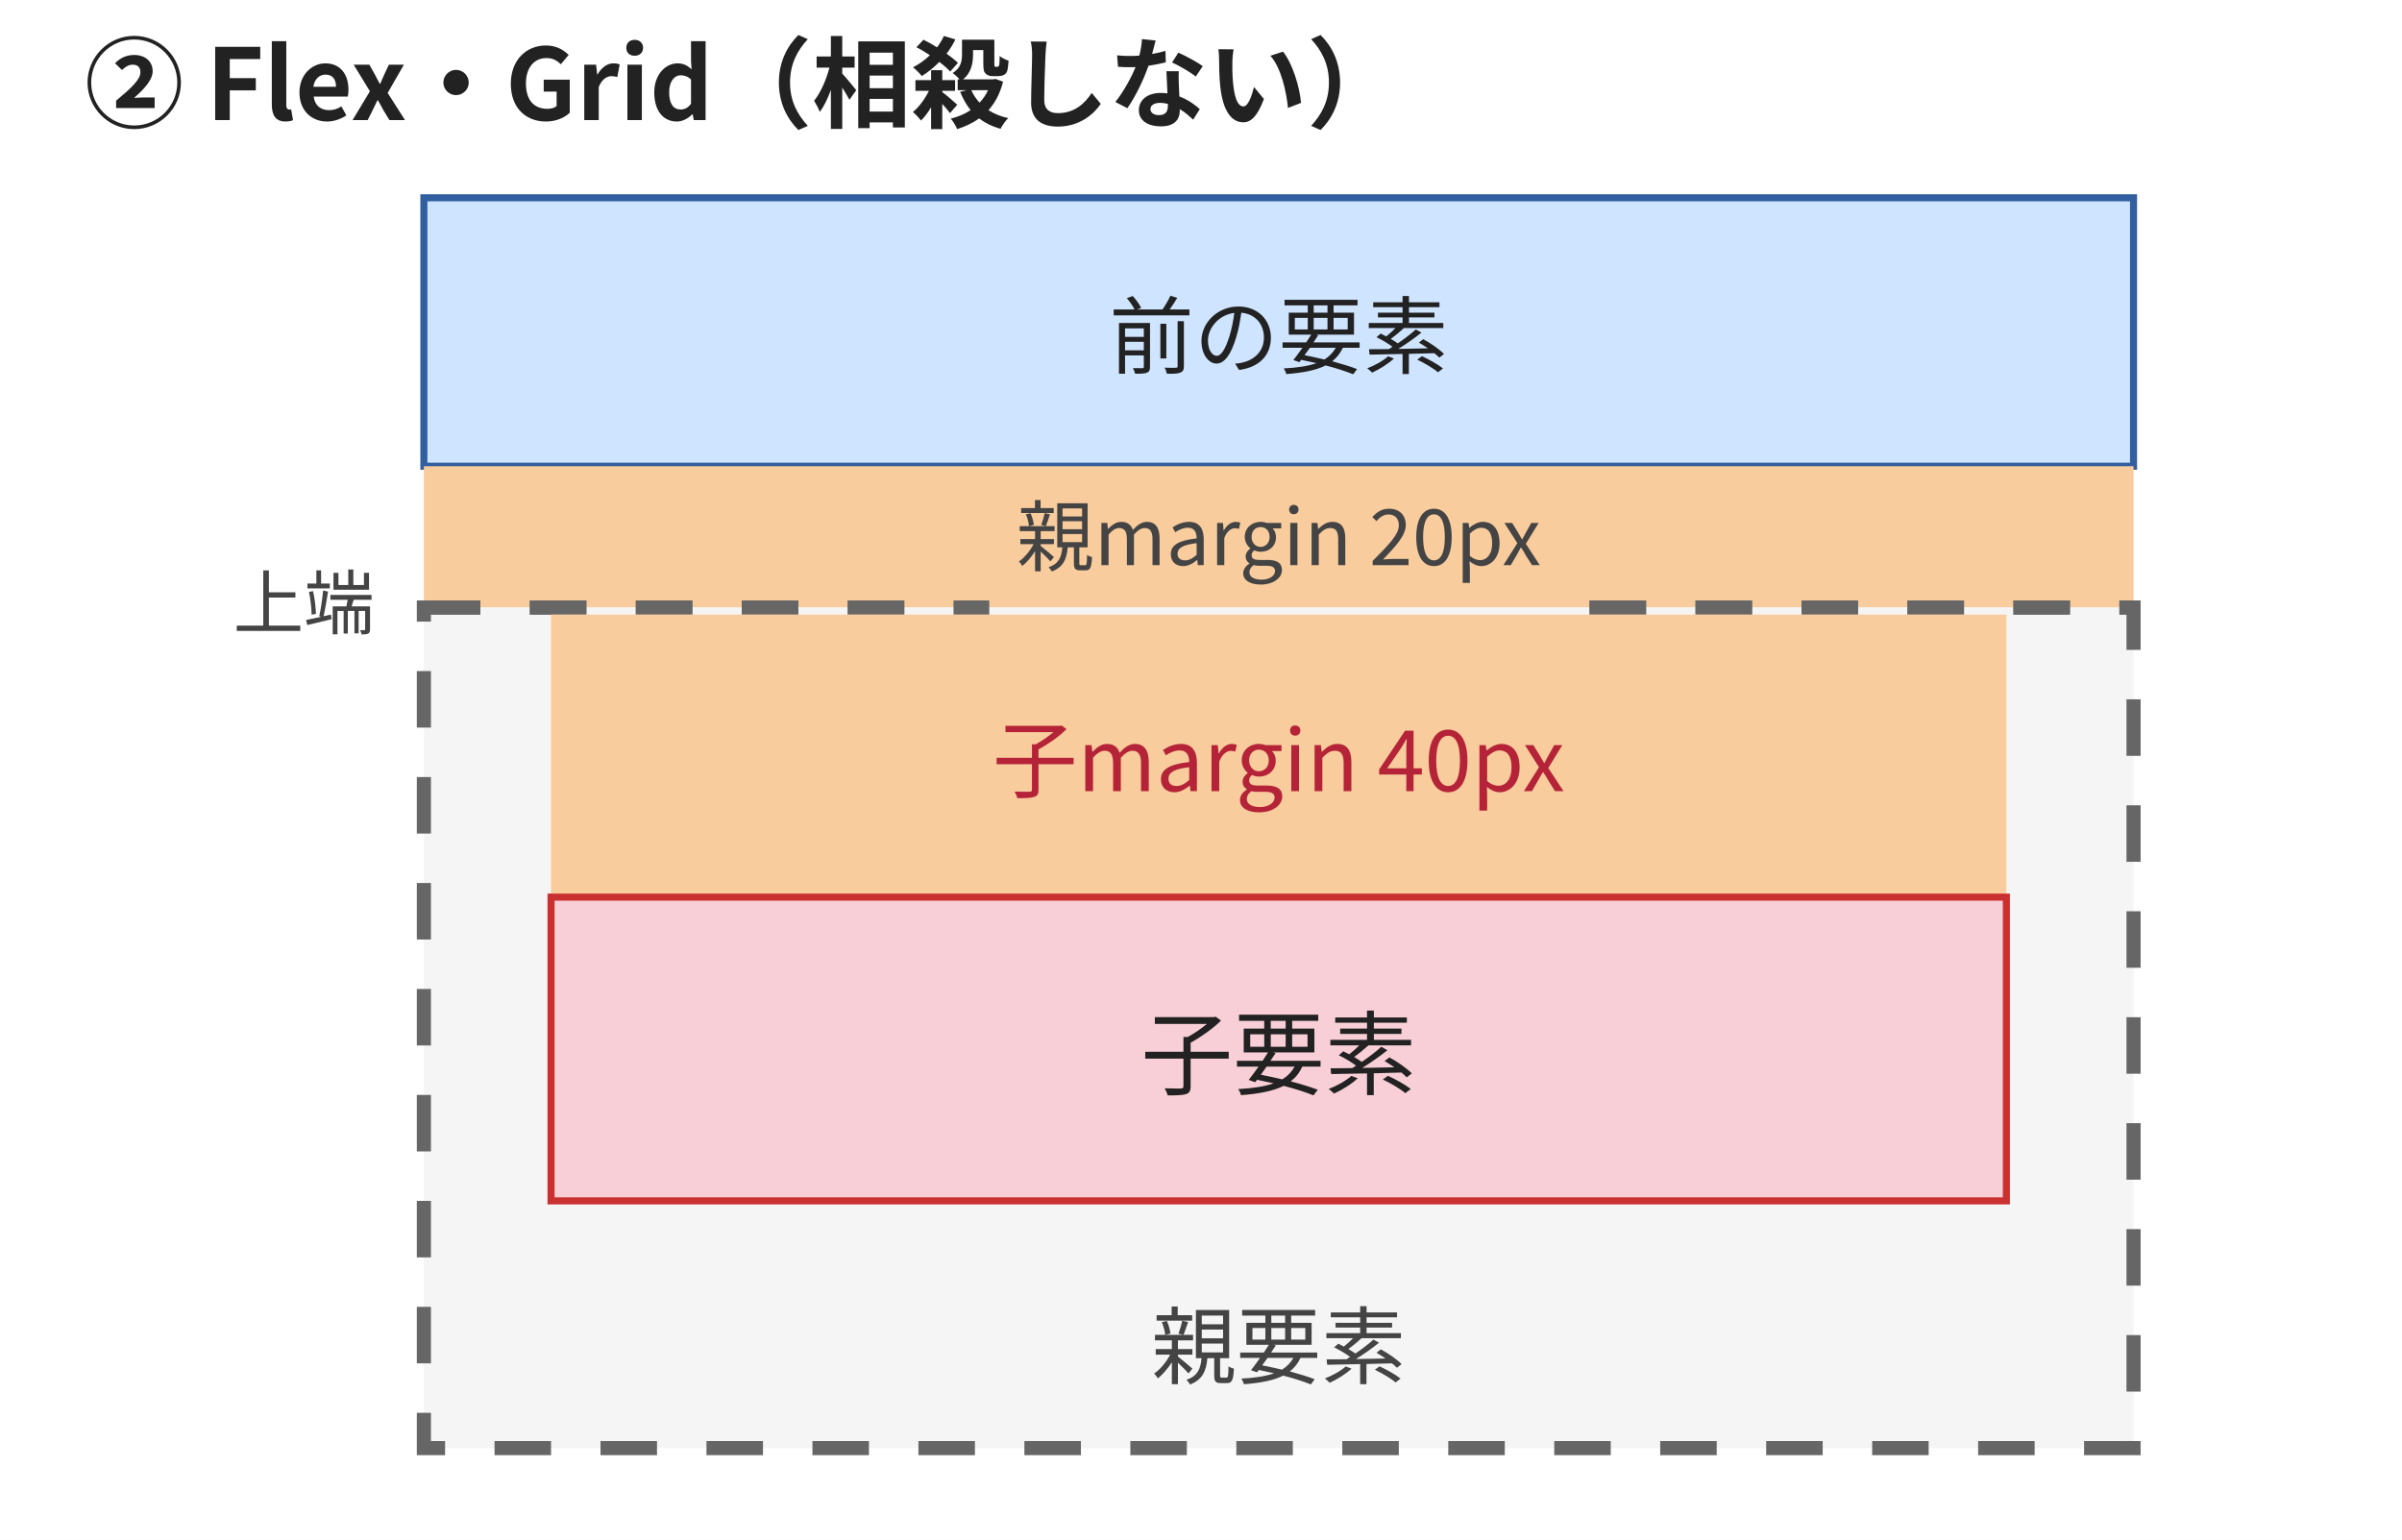
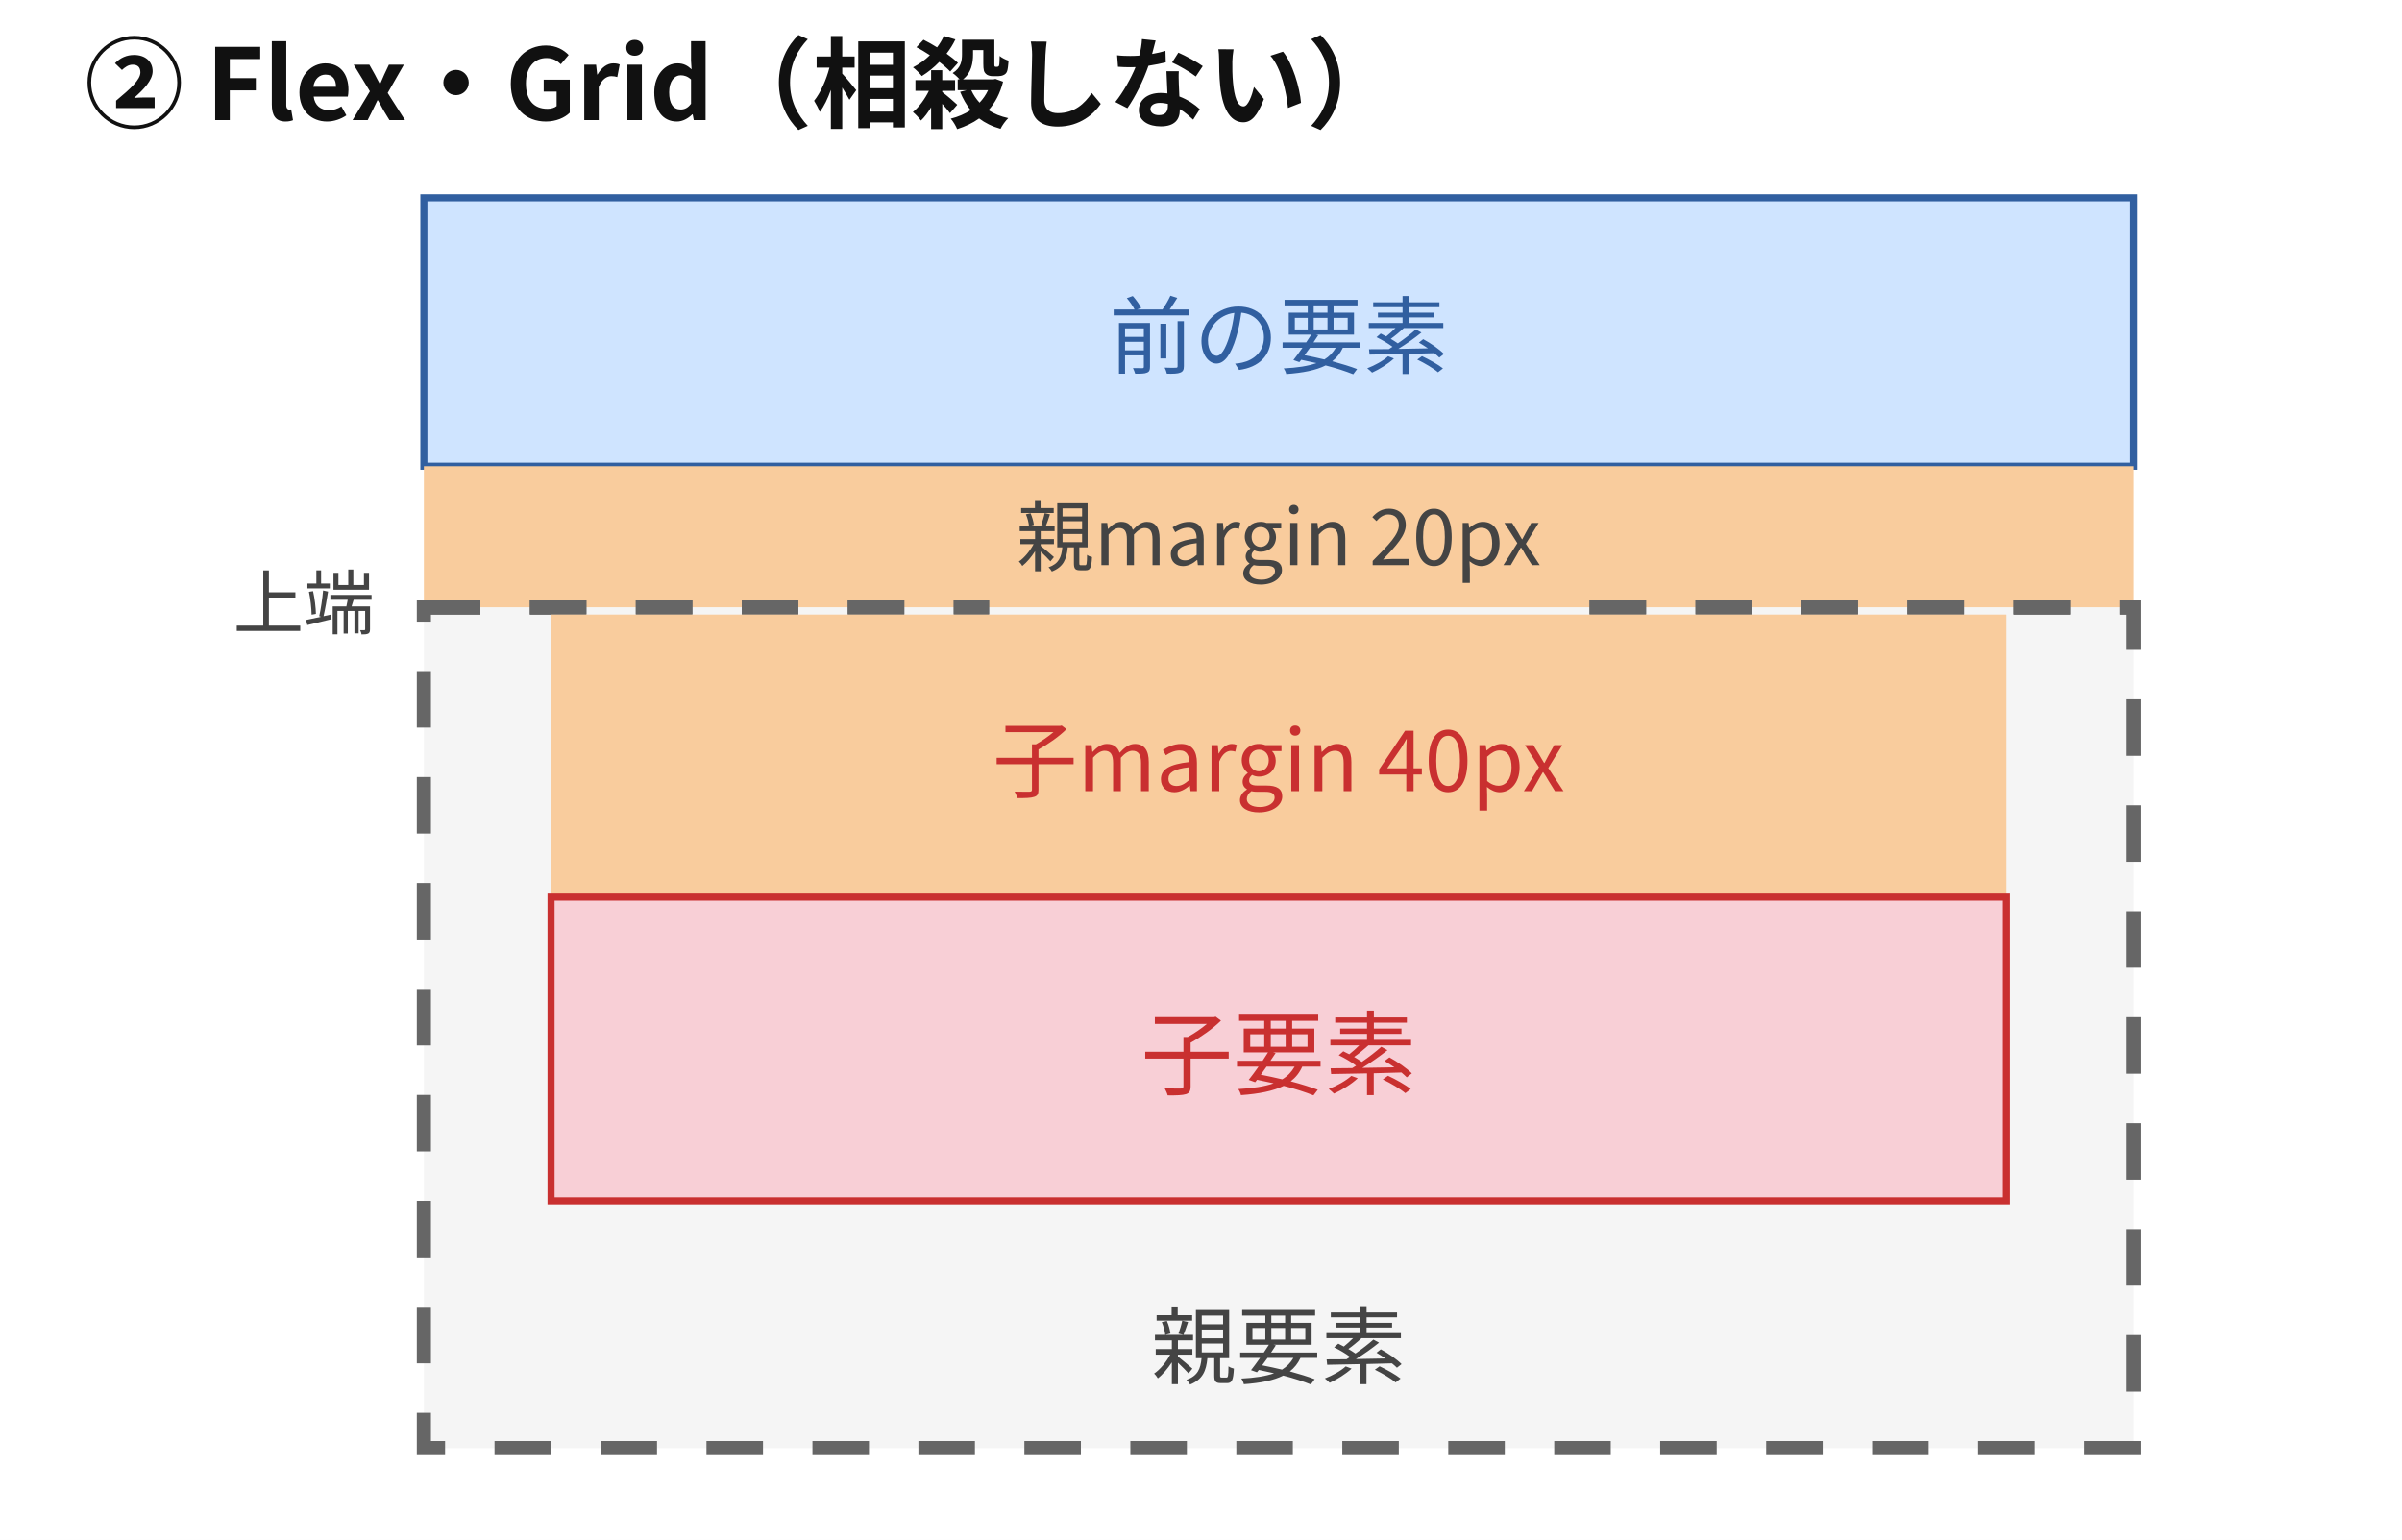
<svg xmlns="http://www.w3.org/2000/svg" width="680" height="436" viewBox="0 222 340 218" role="img" aria-labelledby="title desc">
  <defs>
    <mask id="guide-gap-1" maskUnits="userSpaceOnUse" maskContentUnits="userSpaceOnUse" x="0" y="222" width="340" height="218" style="mask-type:luminance">
      <rect x="0" y="222" width="340" height="218" fill="#ffffff" />
      <rect x="140" y="287" width="82" height="23" fill="#000000" />
    </mask>
    <mask id="guide-gap-2" maskUnits="userSpaceOnUse" maskContentUnits="userSpaceOnUse" x="0" y="222" width="340" height="218" style="mask-type:luminance">
      <rect x="0" y="222" width="340" height="218" fill="#ffffff" />
      <rect x="140" y="287" width="82" height="23" fill="#000000" />
    </mask>
  </defs>
  <rect x="0" y="222" width="340" height="218" fill="#ffffff" />
  <style>
    text { font-family: "Noto Sans CJK JP", "Yu Gothic", sans-serif; }
  </style>
-   <text x="12" y="239" font-size="14" font-weight="bold" fill="#222222">② Flex・Grid（相殺しない）</text>
+   <text x="12" y="239" font-size="14" font-weight="bold" fill="#111111">② Flex・Grid（相殺しない）</text>
  <rect x="60" y="250" width="242" height="38" fill="#cfe4ff" stroke="#315fa0" />
-   <text x="181" y="274" text-anchor="middle" font-size="12" fill="#222222">前の要素</text>
+   <text x="181" y="274" text-anchor="middle" font-size="12" fill="#315fa0">前の要素</text>
  <rect x="60" y="288" width="242" height="20" fill="#f9cc9d" />
-   <text x="181" y="302" text-anchor="middle" font-size="11" fill="#8A581B" style="fill: #444444">親margin 20px</text>
+   <text x="181" y="302" text-anchor="middle" font-size="11" style="fill:#444444" fill="#444444">親margin 20px</text>
  <rect x="60" y="308" width="242" height="119" fill="#f5f5f5" />
  <rect x="60" y="308" width="242" height="119" fill="none" stroke="#666666" stroke-dasharray="8 7" stroke-width="2" mask="url(#guide-gap-1)" />
  <line x1="60" y1="308" x2="302" y2="308" stroke="#666666" stroke-width="2" stroke-dasharray="8 7" mask="url(#guide-gap-2)" />
  <text x="53" y="311" text-anchor="end" font-size="10" fill="#444444">上端</text>
  <rect x="78" y="309" width="206" height="40" fill="#f9cc9d" />
-   <text x="181" y="334" text-anchor="middle" font-size="12" fill="#8A581B" style="fill: #b42337">子margin 40px</text>
+   <text x="181" y="334" text-anchor="middle" font-size="12" style="fill:#c93030" fill="#c93030">子margin 40px</text>
  <rect x="78" y="349" width="206" height="43" fill="#f8cfd6" stroke="#c93030" />
-   <text x="181" y="376" font-size="13" text-anchor="middle" fill="#222222">子要素</text>
+   <text x="181" y="376" font-size="13" text-anchor="middle" fill="#c93030">子要素</text>
  <text x="181" y="417" font-size="12" text-anchor="middle" fill="#444444">親要素</text>
</svg>
